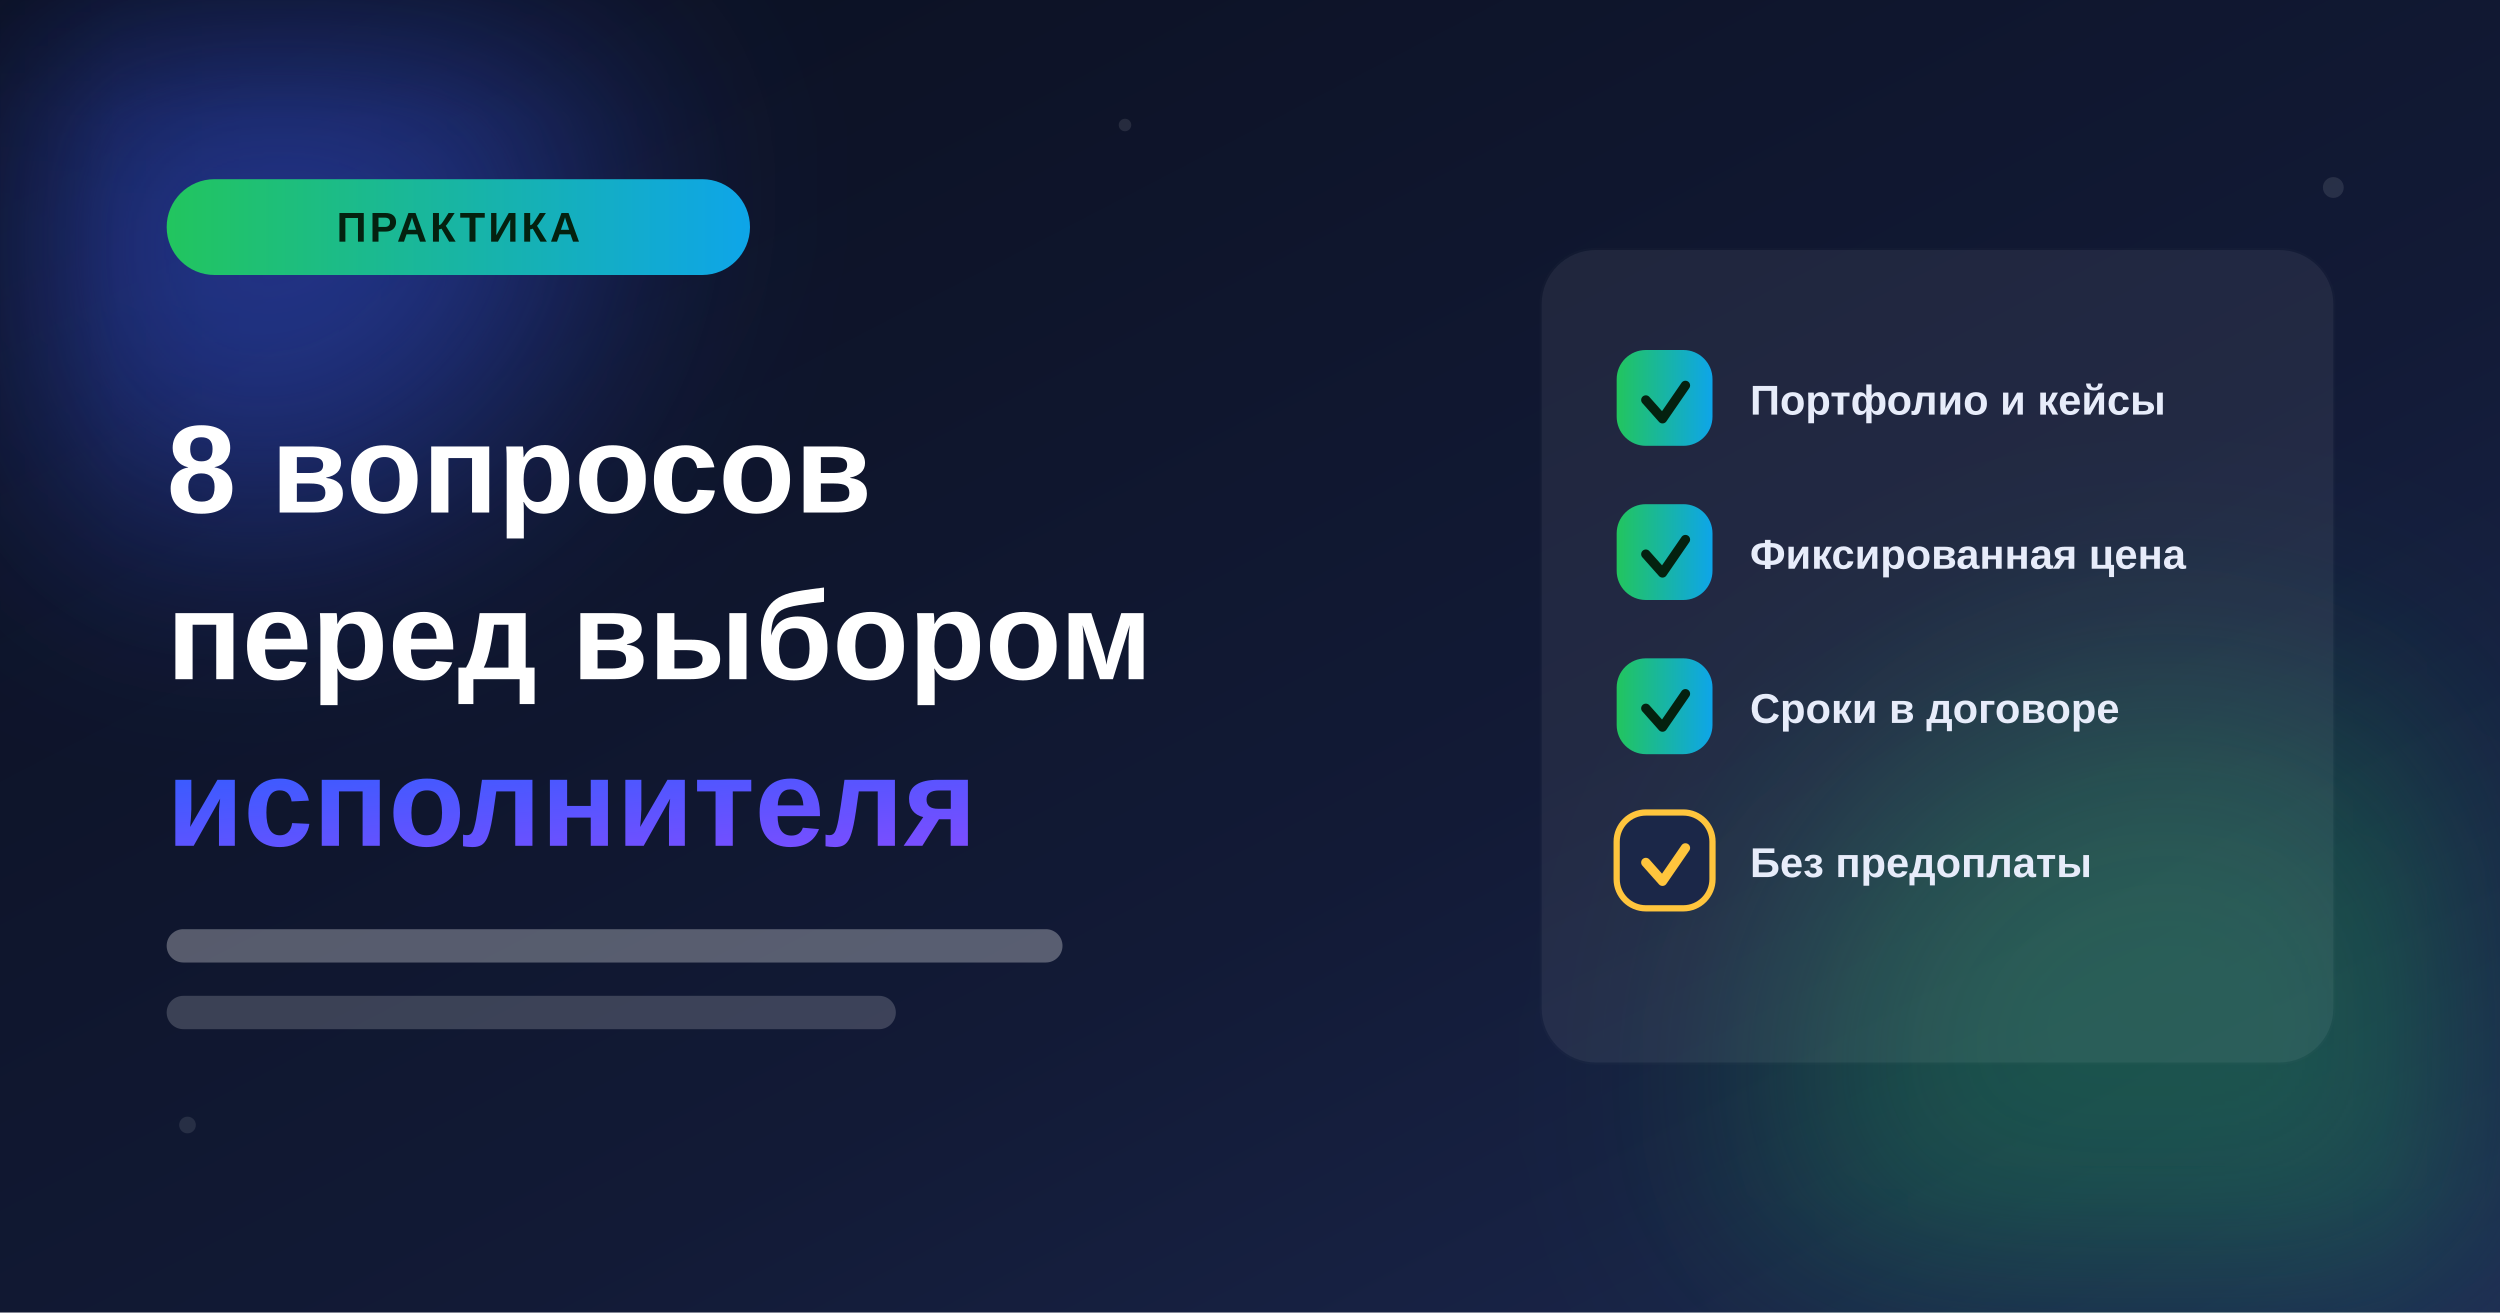
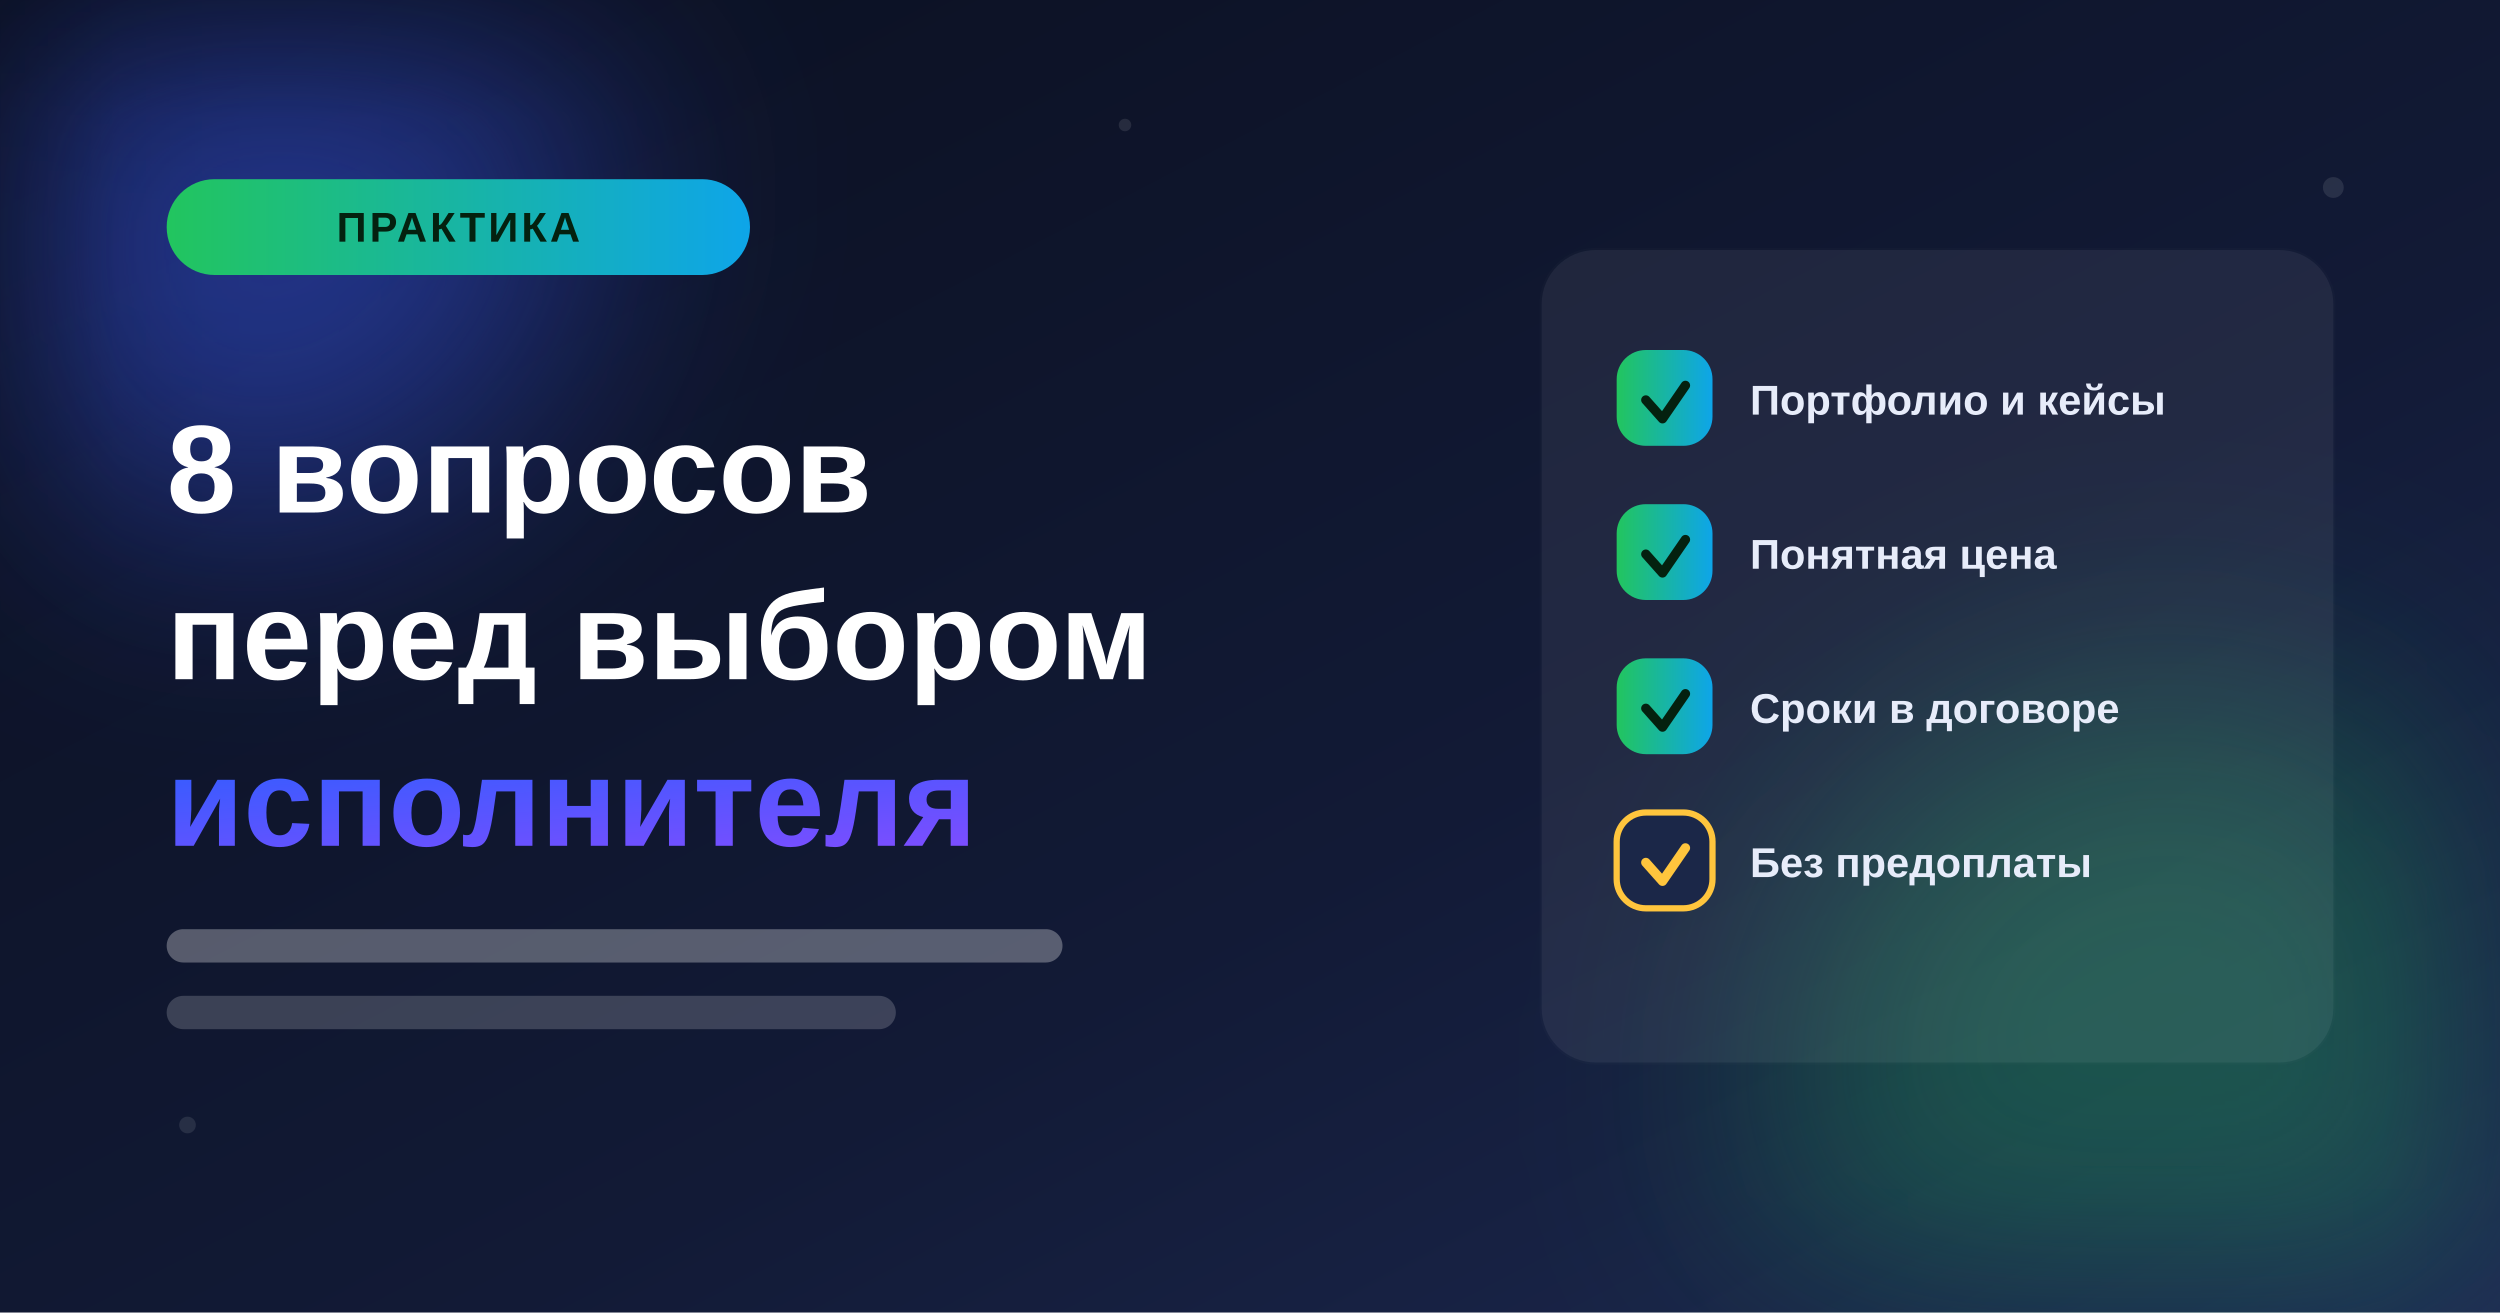
<svg xmlns="http://www.w3.org/2000/svg" viewBox="0 0 1200 630" width="1200" height="630" role="img" aria-label="Обложка статьи: как выбрать исполнителя на создание сайта">
  <defs>
    <linearGradient id="bg" x1="0" y1="0" x2="1" y2="1">
      <stop offset="0" stop-color="#0A0F1F" />
      <stop offset=".6" stop-color="#121A36" />
      <stop offset="1" stop-color="#1D2A52" />
    </linearGradient>
    <linearGradient id="a1" x1="0" y1="0" x2="1" y2="1">
      <stop offset="0" stop-color="#3B5BFF" />
      <stop offset="1" stop-color="#7C4DFF" />
    </linearGradient>
    <linearGradient id="a2" x1="0" y1="0" x2="1" y2="0">
      <stop offset="0" stop-color="#22C55E" />
      <stop offset="1" stop-color="#0EA5E9" />
    </linearGradient>
    <filter id="soft" x="-50%" y="-50%" width="200%" height="200%">
      <feGaussianBlur stdDeviation="60" />
    </filter>
  </defs>
  <rect width="1200" height="630" fill="url(#bg)" />
  <circle cx="1040" cy="520" r="190" fill="#22C55E" opacity=".3" filter="url(#soft)" />
  <circle cx="120" cy="90" r="160" fill="#3B5BFF" opacity=".45" filter="url(#soft)" />
  <g fill="#FFFFFF" opacity=".10">
    <circle cx="1120" cy="90" r="5" />
    <circle cx="90" cy="540" r="4" />
    <circle cx="540" cy="60" r="3" />
  </g>
  <rect x="80" y="86" width="280" height="46" rx="23" fill="url(#a2)" />
  <text x="220" y="116" font-family="Segoe UI, Arial, sans-serif" font-size="20" font-weight="800" fill="#04210F" text-anchor="middle" letter-spacing="1.5">ПРАКТИКА</text>
  <g font-family="Segoe UI, Arial, sans-serif" font-size="60" font-weight="800" fill="#FFFFFF">
    <text x="80" y="246">8 вопросов</text>
    <text x="80" y="326">перед выбором</text>
    <text x="80" y="406" fill="url(#a1)">исполнителя</text>
  </g>
  <rect x="80" y="446" width="430" height="16" rx="8" fill="#FFFFFF" opacity=".3" />
  <rect x="80" y="478" width="350" height="16" rx="8" fill="#FFFFFF" opacity=".18" />
  <g>
    <rect x="740" y="120" width="380" height="390" rx="26" fill="#FFFFFF" opacity=".07" stroke="#FFFFFF" stroke-opacity=".18" stroke-width="2" />
    <g font-family="Segoe UI, Arial, sans-serif" font-size="20" font-weight="700" fill="#E7ECFA">
      <g transform="translate(776,168)">
        <rect width="46" height="46" rx="14" fill="url(#a2)" />
        <path d="M14 24 l8 9 11 -16" stroke="#04210F" stroke-width="4.5" fill="none" stroke-linecap="round" stroke-linejoin="round" />
        <text x="64" y="31">Портфолио и кейсы</text>
      </g>
      <g transform="translate(776,242)">
        <rect width="46" height="46" rx="14" fill="url(#a2)" />
        <path d="M14 24 l8 9 11 -16" stroke="#04210F" stroke-width="4.5" fill="none" stroke-linecap="round" stroke-linejoin="round" />
-         <text x="64" y="31">Фиксированная цена</text>
+         <text x="64" y="31">Понятная цена</text>
      </g>
      <g transform="translate(776,316)">
        <rect width="46" height="46" rx="14" fill="url(#a2)" />
        <path d="M14 24 l8 9 11 -16" stroke="#04210F" stroke-width="4.5" fill="none" stroke-linecap="round" stroke-linejoin="round" />
        <text x="64" y="31">Сроки в договоре</text>
      </g>
      <g transform="translate(776,390)">
        <rect width="46" height="46" rx="14" fill="#1B2748" stroke="#FFC53D" stroke-width="3" />
        <path d="M14 24 l8 9 11 -16" stroke="#FFC53D" stroke-width="4.5" fill="none" stroke-linecap="round" stroke-linejoin="round" />
        <text x="64" y="31">Без предоплаты</text>
      </g>
    </g>
  </g>
</svg>
